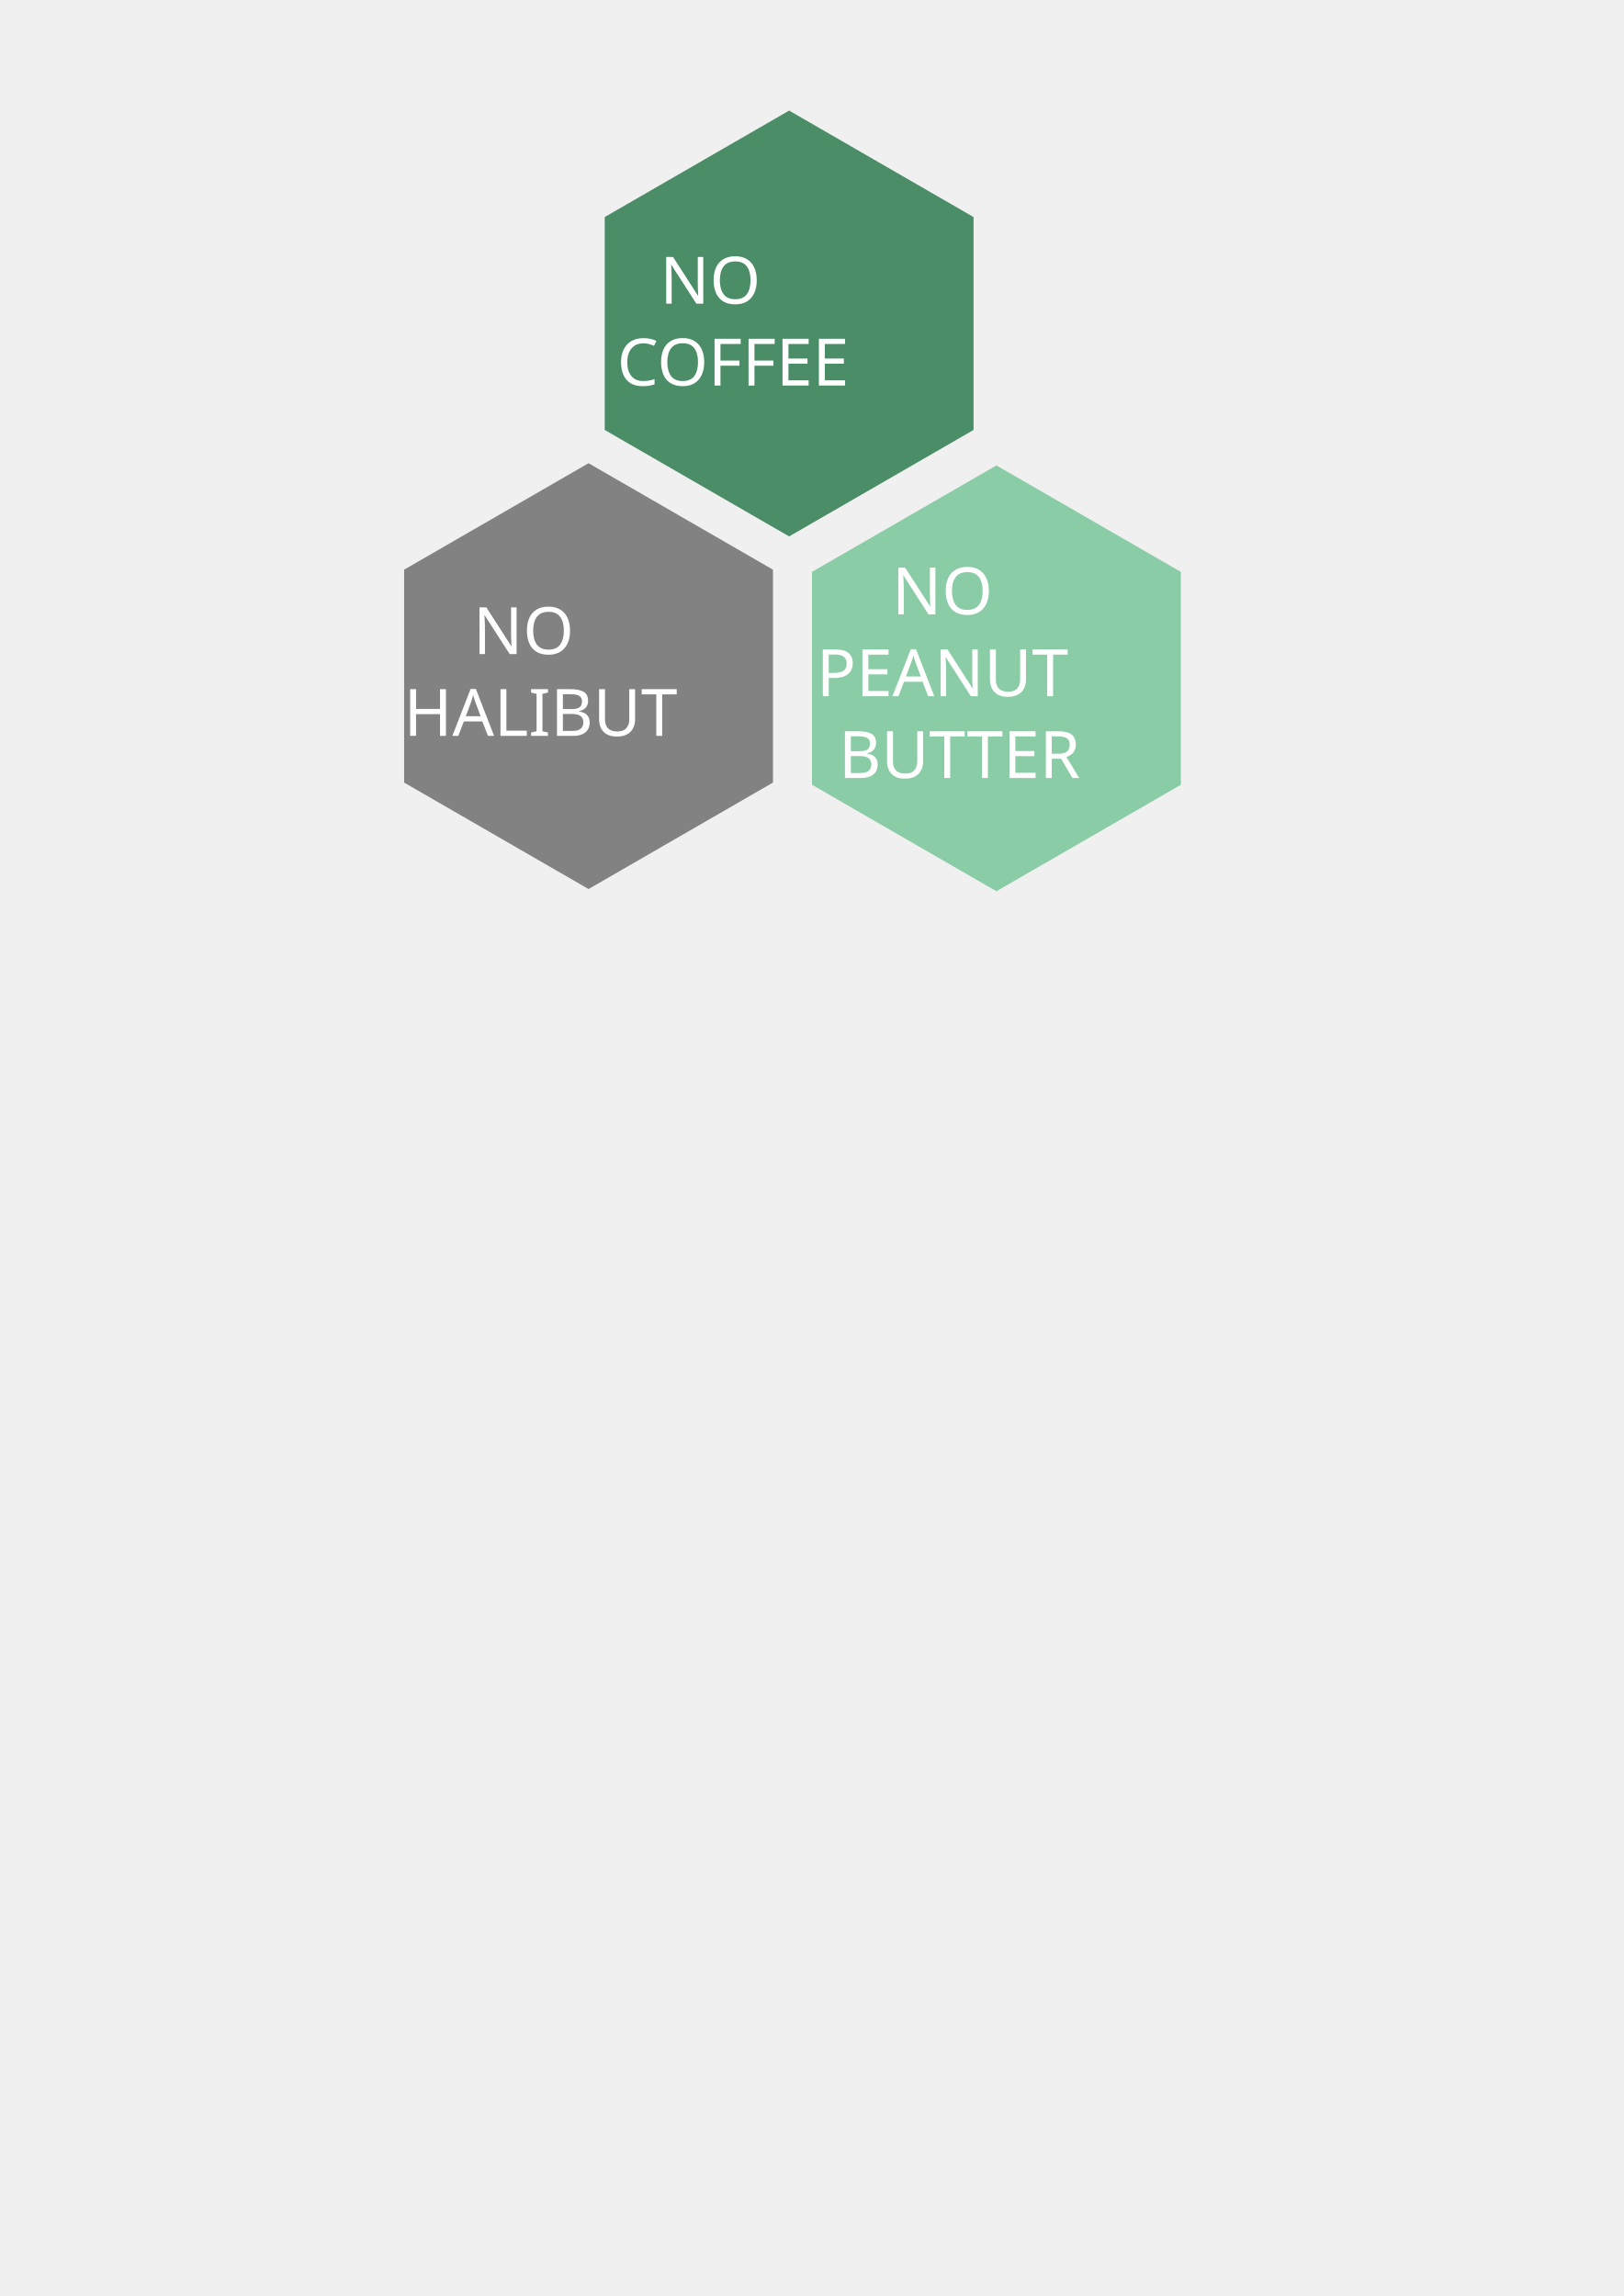
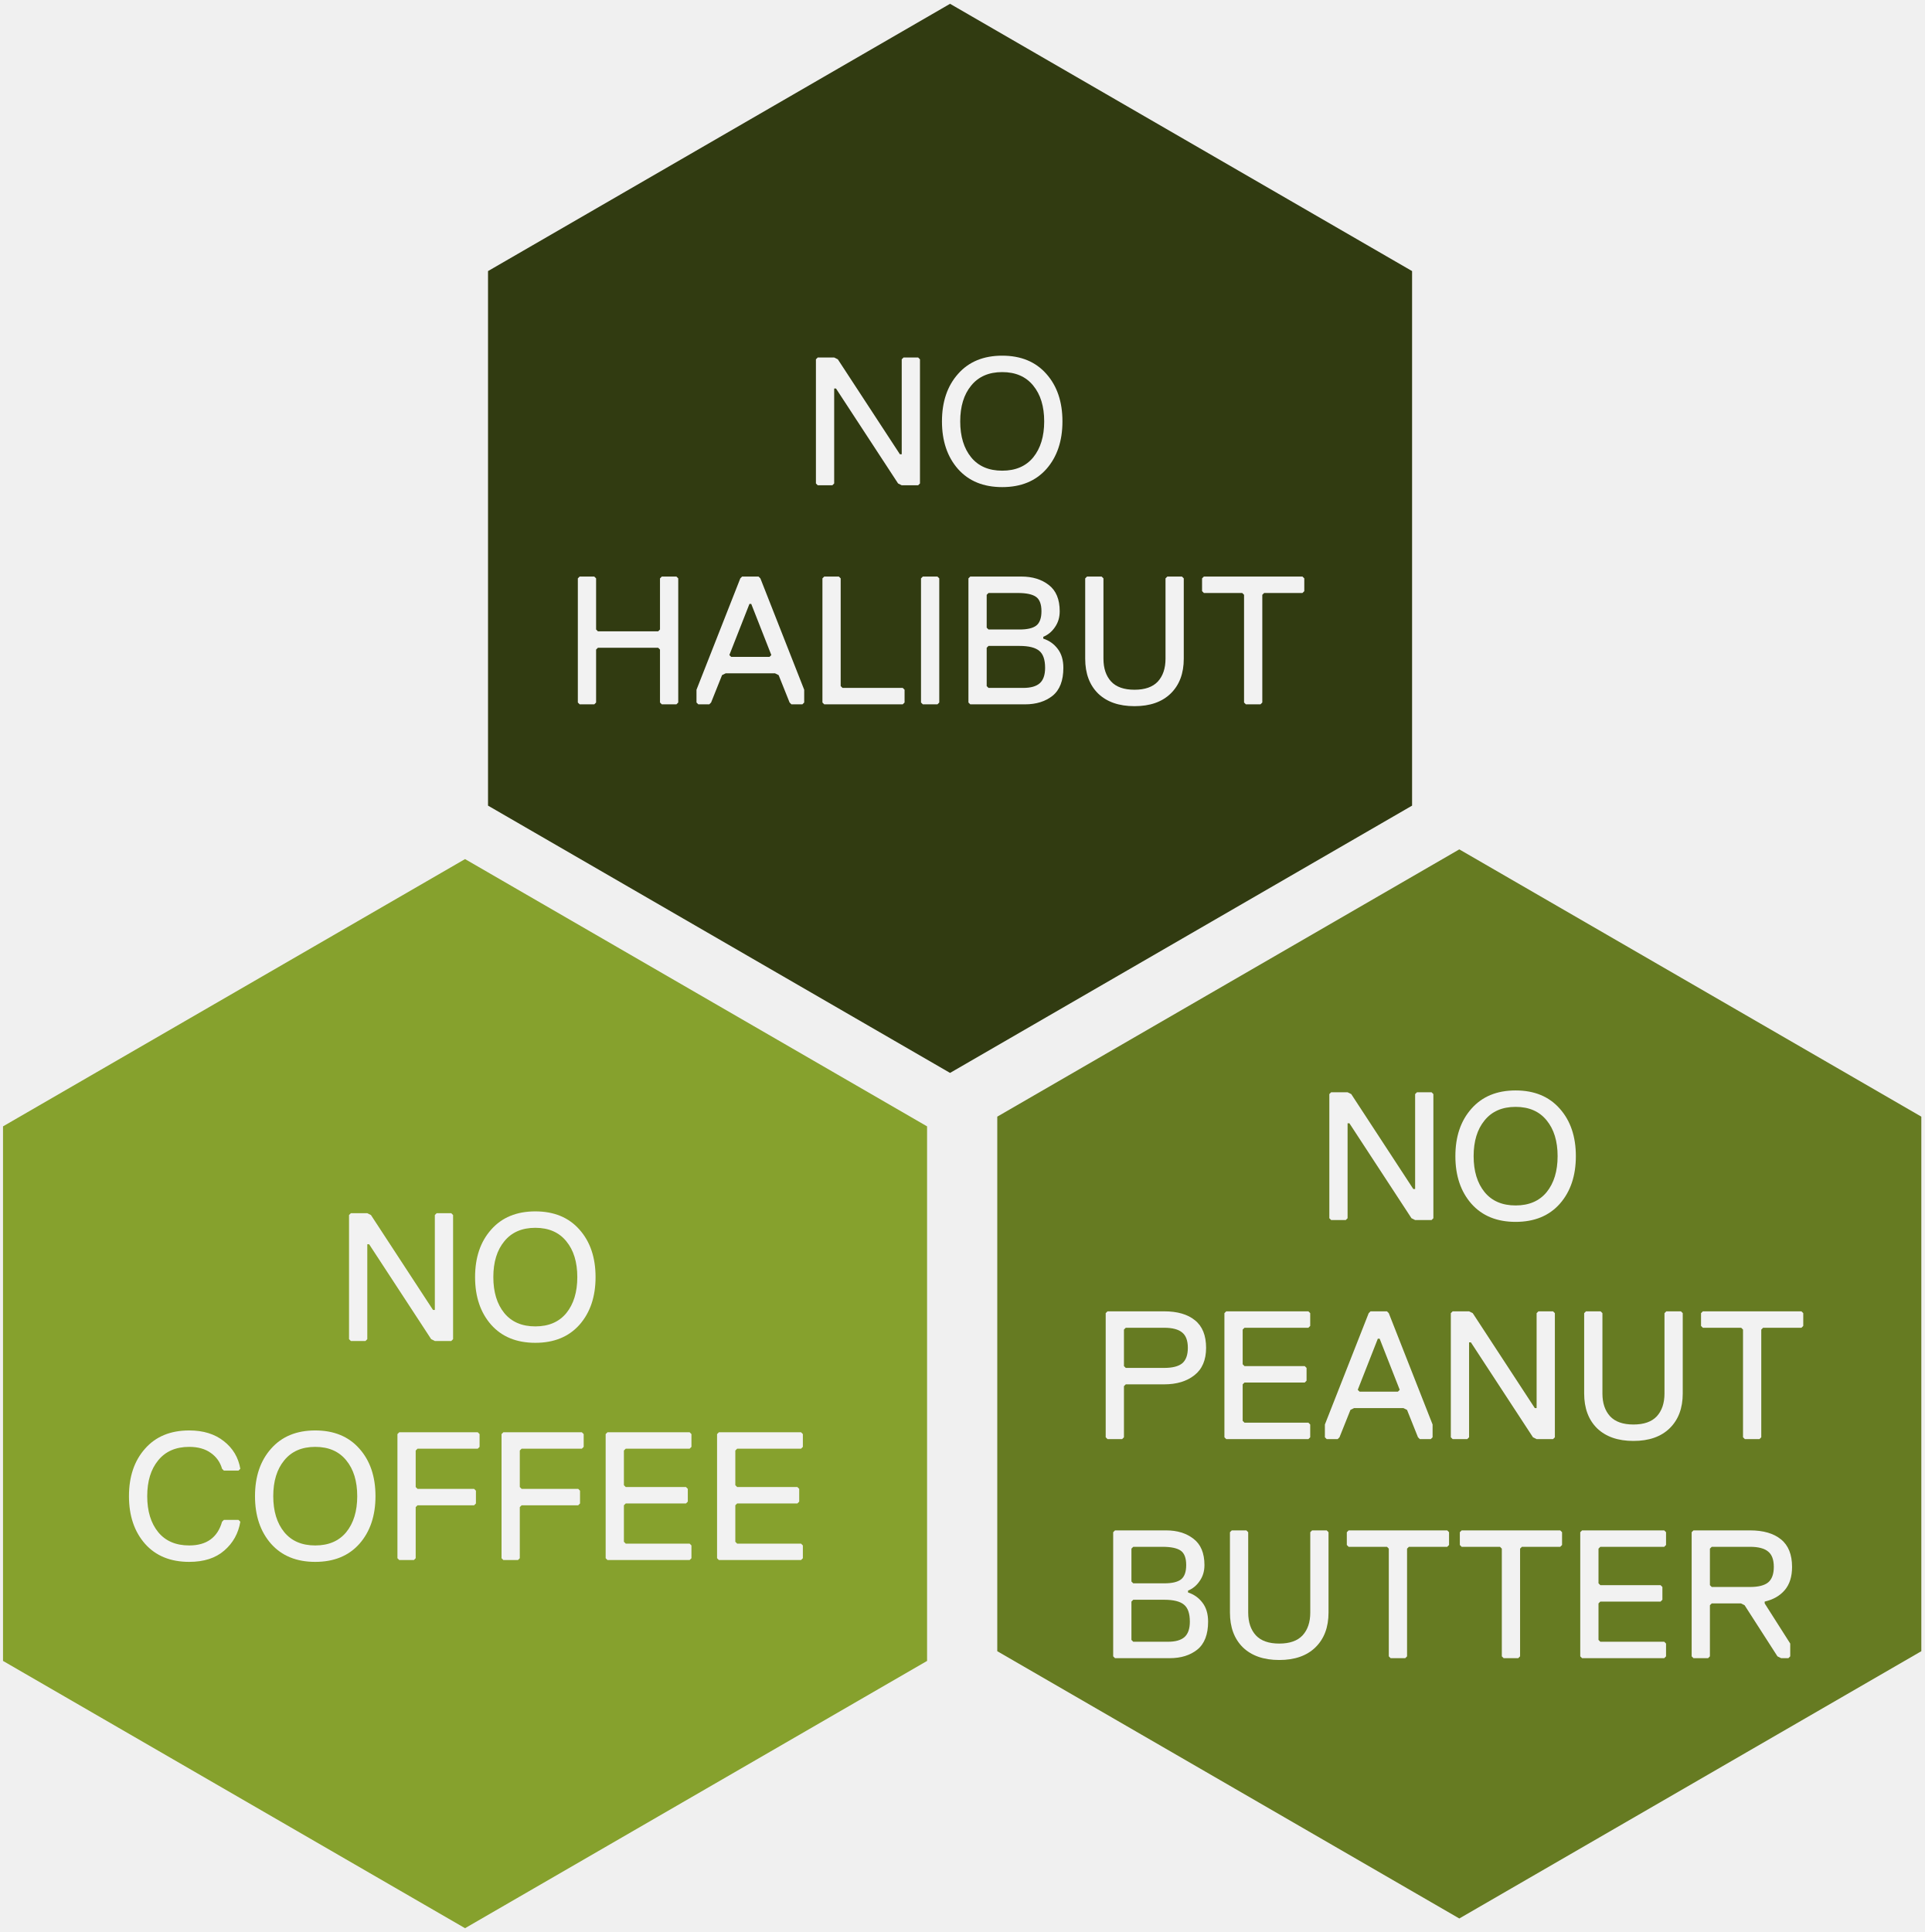
- <svg xmlns="http://www.w3.org/2000/svg" width="210mm" height="297mm" viewBox="0 0 744.094 1052.362" id="svg2" version="1.1">
-   <defs id="defs4" />
-   <g id="layer1">
-     <path style="fill:none" id="path3368" d="M 514.168,314.951 278.774,391.335 94.926,225.67 146.472,-16.379 381.866,-92.764 565.714,72.902 Z" />
-     <path style="fill:none" id="path3370" d="m 367.696,264.443 -82.533,47.996 -82.833,-47.477 -0.3,-95.474 82.533,-47.996 82.833,47.477 z" />
-     <path style="fill:#4b8d67;fill-opacity:1" id="path3372" d="m 446.149,-99.482 -84.514,48.794 -84.514,-48.794 0,-97.588 84.514,-48.794 84.514,48.794 z" transform="scale(1,-1)" />
-     <path transform="scale(1,-1)" d="m 354.225,-261.106 -84.514,48.794 -84.514,-48.794 0,-97.588 84.514,-48.794 84.514,48.794 z" id="path3429" style="fill:#828282;fill-opacity:1" />
-     <path style="fill:#8acca5;fill-opacity:1" id="path3431" d="m 541.143,-262.116 -84.514,48.794 -84.514,-48.794 0,-97.588 84.514,-48.794 84.514,48.794 z" transform="scale(1,-1)" />
-     <text xml:space="preserve" style="font-style:normal;font-weight:normal;font-size:40px;line-height:125%;font-family:sans-serif;letter-spacing:0px;word-spacing:0px;fill:#ffffff;fill-opacity:1;stroke:none;stroke-width:1px;stroke-linecap:butt;stroke-linejoin:miter;stroke-opacity:1" x="361.915" y="139.205" id="text3433">
-       <tspan id="tspan3435" x="361.915" y="139.205" style="font-size:30px;text-align:center;text-anchor:middle;fill:#ffffff;fill-opacity:1">NO</tspan>
-       <tspan x="361.915" y="176.705" id="tspan3437" style="font-size:30px;text-align:center;text-anchor:middle;fill:#ffffff;fill-opacity:1">COFFEE</tspan>
-     </text>
-     <text xml:space="preserve" style="font-style:normal;font-weight:normal;font-size:30px;line-height:125%;font-family:sans-serif;letter-spacing:0px;word-spacing:0px;fill:#ffffff;fill-opacity:1;stroke:none;stroke-width:1px;stroke-linecap:butt;stroke-linejoin:miter;stroke-opacity:1" x="267.252" y="299.799" id="text4261">
-       <tspan id="tspan4263" x="267.252" y="299.799" style="font-size:30px;text-align:center;text-anchor:middle;fill:#ffffff;fill-opacity:1">NO</tspan>
-       <tspan x="267.252" y="337.299" id="tspan4265" style="font-size:30px;text-align:center;text-anchor:middle;fill:#ffffff;fill-opacity:1">HALIBUT</tspan>
-     </text>
-     <text id="text4289" y="281.595" x="459.181" style="font-style:normal;font-weight:normal;font-size:30px;line-height:125%;font-family:sans-serif;letter-spacing:0px;word-spacing:0px;fill:#ffffff;fill-opacity:1;stroke:none;stroke-width:1px;stroke-linecap:butt;stroke-linejoin:miter;stroke-opacity:1" xml:space="preserve">
-       <tspan style="font-size:30px;text-align:center;text-anchor:middle;fill:#ffffff;fill-opacity:1" y="281.595" x="459.181" id="tspan4291">NO</tspan>
-       <tspan style="font-size:30px;text-align:center;text-anchor:middle;fill:#ffffff;fill-opacity:1" id="tspan4293" y="319.095" x="459.181">PEANUT</tspan>
-       <tspan style="font-size:30px;text-align:center;text-anchor:middle;fill:#ffffff;fill-opacity:1" y="356.595" x="459.181" id="tspan4295">BUTTER</tspan>
-     </text>
+ <svg xmlns="http://www.w3.org/2000/svg" xmlns:xlink="http://www.w3.org/1999/xlink" width="253" height="254" viewBox="0 0 253 254" version="1.1">
+   <g id="Canvas" transform="translate(759 -607)">
+     <g id="Group" style="mix-blend-mode:normal;">
+       <g id="Group" style="mix-blend-mode:normal;">
+         <g id="Star" style="mix-blend-mode:normal;">
+           <use xlink:href="#path0_fill" transform="translate(-758.603 719.944)" fill="#86A12D" style="mix-blend-mode:normal;" />
+         </g>
+         <g id="NO COFFEE" style="mix-blend-mode:normal;">
+           <use xlink:href="#path1_fill" transform="translate(-742.044 766.26)" fill="#F2F2F2" style="mix-blend-mode:normal;" />
+           <use xlink:href="#path2_fill" transform="translate(-742.044 766.26)" fill="#F2F2F2" style="mix-blend-mode:normal;" />
+           <use xlink:href="#path3_fill" transform="translate(-742.044 766.26)" fill="#F2F2F2" style="mix-blend-mode:normal;" />
+           <use xlink:href="#path4_fill" transform="translate(-742.044 766.26)" fill="#F2F2F2" style="mix-blend-mode:normal;" />
+           <use xlink:href="#path5_fill" transform="translate(-742.044 766.26)" fill="#F2F2F2" style="mix-blend-mode:normal;" />
+           <use xlink:href="#path6_fill" transform="translate(-742.044 766.26)" fill="#F2F2F2" style="mix-blend-mode:normal;" />
+           <use xlink:href="#path7_fill" transform="translate(-742.044 766.26)" fill="#F2F2F2" style="mix-blend-mode:normal;" />
+           <use xlink:href="#path8_fill" transform="translate(-742.044 766.26)" fill="#F2F2F2" style="mix-blend-mode:normal;" />
+         </g>
+       </g>
+       <g id="Group" style="mix-blend-mode:normal;">
+         <g id="Star" style="mix-blend-mode:normal;">
+           <use xlink:href="#path0_fill" transform="translate(-694.838 607.5)" fill="#313B11" style="mix-blend-mode:normal;" />
+         </g>
+         <g id="NO HALIBUT" style="mix-blend-mode:normal;">
+           <use xlink:href="#path9_fill" transform="translate(-683.029 653.76)" fill="#F2F2F2" style="mix-blend-mode:normal;" />
+           <use xlink:href="#path10_fill" transform="translate(-683.029 653.76)" fill="#F2F2F2" style="mix-blend-mode:normal;" />
+           <use xlink:href="#path11_fill" transform="translate(-683.029 653.76)" fill="#F2F2F2" style="mix-blend-mode:normal;" />
+           <use xlink:href="#path12_fill" transform="translate(-683.029 653.76)" fill="#F2F2F2" style="mix-blend-mode:normal;" />
+           <use xlink:href="#path13_fill" transform="translate(-683.029 653.76)" fill="#F2F2F2" style="mix-blend-mode:normal;" />
+           <use xlink:href="#path14_fill" transform="translate(-683.029 653.76)" fill="#F2F2F2" style="mix-blend-mode:normal;" />
+           <use xlink:href="#path15_fill" transform="translate(-683.029 653.76)" fill="#F2F2F2" style="mix-blend-mode:normal;" />
+           <use xlink:href="#path16_fill" transform="translate(-683.029 653.76)" fill="#F2F2F2" style="mix-blend-mode:normal;" />
+           <use xlink:href="#path17_fill" transform="translate(-683.029 653.76)" fill="#F2F2F2" style="mix-blend-mode:normal;" />
+         </g>
+       </g>
+       <g id="Group" style="mix-blend-mode:normal;">
+         <g id="Star" style="mix-blend-mode:normal;">
+           <use xlink:href="#path0_fill" transform="translate(-627.885 718.667)" fill="#667B22" style="mix-blend-mode:normal;" />
+         </g>
+         <g id="NO PEANUT BUTTER" style="mix-blend-mode:normal;">
+           <use xlink:href="#path18_fill" transform="translate(-613.631 750.36)" fill="#F2F2F2" style="mix-blend-mode:normal;" />
+           <use xlink:href="#path19_fill" transform="translate(-613.631 750.36)" fill="#F2F2F2" style="mix-blend-mode:normal;" />
+           <use xlink:href="#path20_fill" transform="translate(-613.631 750.36)" fill="#F2F2F2" style="mix-blend-mode:normal;" />
+           <use xlink:href="#path21_fill" transform="translate(-613.631 750.36)" fill="#F2F2F2" style="mix-blend-mode:normal;" />
+           <use xlink:href="#path22_fill" transform="translate(-613.631 750.36)" fill="#F2F2F2" style="mix-blend-mode:normal;" />
+           <use xlink:href="#path23_fill" transform="translate(-613.631 750.36)" fill="#F2F2F2" style="mix-blend-mode:normal;" />
+           <use xlink:href="#path24_fill" transform="translate(-613.631 750.36)" fill="#F2F2F2" style="mix-blend-mode:normal;" />
+           <use xlink:href="#path25_fill" transform="translate(-613.631 750.36)" fill="#F2F2F2" style="mix-blend-mode:normal;" />
+           <use xlink:href="#path26_fill" transform="translate(-613.631 750.36)" fill="#F2F2F2" style="mix-blend-mode:normal;" />
+           <use xlink:href="#path27_fill" transform="translate(-613.631 750.36)" fill="#F2F2F2" style="mix-blend-mode:normal;" />
+           <use xlink:href="#path28_fill" transform="translate(-613.631 750.36)" fill="#F2F2F2" style="mix-blend-mode:normal;" />
+           <use xlink:href="#path29_fill" transform="translate(-613.631 750.36)" fill="#F2F2F2" style="mix-blend-mode:normal;" />
+           <use xlink:href="#path30_fill" transform="translate(-613.631 750.36)" fill="#F2F2F2" style="mix-blend-mode:normal;" />
+           <use xlink:href="#path31_fill" transform="translate(-613.631 750.36)" fill="#F2F2F2" style="mix-blend-mode:normal;" />
+         </g>
+       </g>
+     </g>
  </g>
+   <defs>
+     <path id="path0_fill" d="M 60.744 0L 0 35.139L 0 105.417L 60.744 140.556L 121.488 105.417L 121.488 35.139L 60.744 0Z" />
+     <path id="path1_fill" d="M 42.613 16.8L 42.373 17.04L 40.213 17.04L 39.733 16.8L 31.573 4.32L 31.333 4.32L 31.333 16.8L 31.093 17.04L 29.173 17.04L 28.933 16.8L 28.933 0.48L 29.173 0.24L 31.333 0.24L 31.813 0.48L 39.973 12.96L 40.213 12.96L 40.213 0.48L 40.453 0.24L 42.373 0.24L 42.613 0.48L 42.613 16.8Z" />
+     <path id="path2_fill" d="M 47.616 14.904C 46.208 13.304 45.504 11.216 45.504 8.64C 45.504 6.064 46.208 3.984 47.616 2.4C 49.024 0.8 50.96 0 53.424 0C 55.888 0 57.824 0.8 59.232 2.4C 60.64 3.984 61.344 6.064 61.344 8.64C 61.344 11.216 60.64 13.304 59.232 14.904C 57.824 16.488 55.888 17.28 53.424 17.28C 50.96 17.28 49.024 16.488 47.616 14.904ZM 49.344 3.936C 48.384 5.104 47.904 6.672 47.904 8.64C 47.904 10.608 48.384 12.184 49.344 13.368C 50.304 14.536 51.664 15.12 53.424 15.12C 55.184 15.12 56.544 14.536 57.504 13.368C 58.464 12.184 58.944 10.608 58.944 8.64C 58.944 6.672 58.464 5.104 57.504 3.936C 56.544 2.752 55.184 2.16 53.424 2.16C 51.664 2.16 50.304 2.752 49.344 3.936Z" />
+     <path id="path3_fill" d="M 7.92 46.08C 5.456 46.08 3.52 45.288 2.112 43.704C 0.704 42.104 0 40.016 0 37.44C 0 34.864 0.704 32.784 2.112 31.2C 3.52 29.6 5.456 28.8 7.92 28.8C 9.776 28.8 11.296 29.272 12.48 30.216C 13.664 31.144 14.384 32.352 14.64 33.84L 14.4 34.08L 12.48 34.08L 12.24 33.84C 11.984 32.96 11.488 32.264 10.752 31.752C 10.016 31.224 9.072 30.96 7.92 30.96C 6.16 30.96 4.8 31.552 3.84 32.736C 2.88 33.904 2.4 35.472 2.4 37.44C 2.4 39.408 2.88 40.984 3.84 42.168C 4.8 43.336 6.16 43.92 7.92 43.92C 10.208 43.92 11.648 42.88 12.24 40.8L 12.48 40.56L 14.4 40.56L 14.64 40.8C 14.384 42.336 13.68 43.6 12.528 44.592C 11.392 45.584 9.856 46.08 7.92 46.08Z" />
+     <path id="path4_fill" d="M 18.682 43.704C 17.274 42.104 16.57 40.016 16.57 37.44C 16.57 34.864 17.274 32.784 18.682 31.2C 20.09 29.6 22.026 28.8 24.49 28.8C 26.954 28.8 28.89 29.6 30.298 31.2C 31.706 32.784 32.41 34.864 32.41 37.44C 32.41 40.016 31.706 42.104 30.298 43.704C 28.89 45.288 26.954 46.08 24.49 46.08C 22.026 46.08 20.09 45.288 18.682 43.704ZM 20.41 32.736C 19.45 33.904 18.97 35.472 18.97 37.44C 18.97 39.408 19.45 40.984 20.41 42.168C 21.37 43.336 22.73 43.92 24.49 43.92C 26.25 43.92 27.61 43.336 28.57 42.168C 29.53 40.984 30.01 39.408 30.01 37.44C 30.01 35.472 29.53 33.904 28.57 32.736C 27.61 31.552 26.25 30.96 24.49 30.96C 22.73 30.96 21.37 31.552 20.41 32.736Z" />
+     <path id="path5_fill" d="M 46.096 30.96L 45.856 31.2L 37.936 31.2L 37.696 31.44L 37.696 36.24L 37.936 36.48L 45.376 36.48L 45.616 36.72L 45.616 38.4L 45.376 38.64L 37.936 38.64L 37.696 38.88L 37.696 45.6L 37.456 45.84L 35.536 45.84L 35.296 45.6L 35.296 29.28L 35.536 29.04L 45.856 29.04L 46.096 29.28L 46.096 30.96Z" />
+     <path id="path6_fill" d="M 59.783 30.96L 59.543 31.2L 51.623 31.2L 51.383 31.44L 51.383 36.24L 51.623 36.48L 59.063 36.48L 59.303 36.72L 59.303 38.4L 59.063 38.64L 51.623 38.64L 51.383 38.88L 51.383 45.6L 51.143 45.84L 49.223 45.84L 48.983 45.6L 48.983 29.28L 49.223 29.04L 59.543 29.04L 59.783 29.28L 59.783 30.96Z" />
+     <path id="path7_fill" d="M 73.951 45.6L 73.711 45.84L 62.911 45.84L 62.671 45.6L 62.671 29.28L 62.911 29.04L 73.711 29.04L 73.951 29.28L 73.951 30.96L 73.711 31.2L 65.311 31.2L 65.071 31.44L 65.071 36L 65.311 36.24L 73.231 36.24L 73.471 36.48L 73.471 38.16L 73.231 38.4L 65.311 38.4L 65.071 38.64L 65.071 43.44L 65.311 43.68L 73.711 43.68L 73.951 43.92L 73.951 45.6Z" />
+     <path id="path8_fill" d="M 88.599 45.6L 88.359 45.84L 77.559 45.84L 77.319 45.6L 77.319 29.28L 77.559 29.04L 88.359 29.04L 88.599 29.28L 88.599 30.96L 88.359 31.2L 79.959 31.2L 79.719 31.44L 79.719 36L 79.959 36.24L 87.879 36.24L 88.119 36.48L 88.119 38.16L 87.879 38.4L 79.959 38.4L 79.719 38.64L 79.719 43.44L 79.959 43.68L 88.359 43.68L 88.599 43.92L 88.599 45.6Z" />
+     <path id="path9_fill" d="M 44.981 16.8L 44.741 17.04L 42.581 17.04L 42.101 16.8L 33.941 4.32L 33.701 4.32L 33.701 16.8L 33.461 17.04L 31.541 17.04L 31.301 16.8L 31.301 0.48L 31.541 0.24L 33.701 0.24L 34.181 0.48L 42.341 12.96L 42.581 12.96L 42.581 0.48L 42.821 0.24L 44.741 0.24L 44.981 0.48L 44.981 16.8Z" />
+     <path id="path10_fill" d="M 49.984 14.904C 48.576 13.304 47.872 11.216 47.872 8.64C 47.872 6.064 48.576 3.984 49.984 2.4C 51.392 0.8 53.328 0 55.792 0C 58.256 0 60.192 0.8 61.6 2.4C 63.008 3.984 63.712 6.064 63.712 8.64C 63.712 11.216 63.008 13.304 61.6 14.904C 60.192 16.488 58.256 17.28 55.792 17.28C 53.328 17.28 51.392 16.488 49.984 14.904ZM 51.712 3.936C 50.752 5.104 50.272 6.672 50.272 8.64C 50.272 10.608 50.752 12.184 51.712 13.368C 52.672 14.536 54.032 15.12 55.792 15.12C 57.552 15.12 58.912 14.536 59.872 13.368C 60.832 12.184 61.312 10.608 61.312 8.64C 61.312 6.672 60.832 5.104 59.872 3.936C 58.912 2.752 57.552 2.16 55.792 2.16C 54.032 2.16 52.672 2.752 51.712 3.936Z" />
+     <path id="path11_fill" d="M 13.2 45.6L 12.96 45.84L 11.04 45.84L 10.8 45.6L 10.8 38.64L 10.56 38.4L 2.64 38.4L 2.4 38.64L 2.4 45.6L 2.16 45.84L 0.24 45.84L 0 45.6L 0 29.28L 0.24 29.04L 2.16 29.04L 2.4 29.28L 2.4 36L 2.64 36.24L 10.56 36.24L 10.8 36L 10.8 29.28L 11.04 29.04L 12.96 29.04L 13.2 29.28L 13.2 45.6Z" />
+     <path id="path12_fill" d="M 29.759 45.6L 29.519 45.84L 28.079 45.84L 27.839 45.6L 26.399 42L 25.919 41.76L 19.439 41.76L 18.959 42L 17.519 45.6L 17.279 45.84L 15.839 45.84L 15.599 45.6L 15.599 43.92L 21.359 29.28L 21.599 29.04L 23.759 29.04L 23.999 29.28L 29.759 43.92L 29.759 45.6ZM 25.439 39.36L 22.799 32.64L 22.559 32.64L 19.919 39.36L 20.159 39.6L 25.199 39.6L 25.439 39.36Z" />
+     <path id="path13_fill" d="M 42.956 45.6L 42.716 45.84L 32.396 45.84L 32.156 45.6L 32.156 29.28L 32.396 29.04L 34.316 29.04L 34.556 29.28L 34.556 43.44L 34.796 43.68L 42.716 43.68L 42.956 43.92L 42.956 45.6Z" />
+     <path id="path14_fill" d="M 47.517 45.6L 47.277 45.84L 45.357 45.84L 45.117 45.6L 45.117 29.28L 45.357 29.04L 47.277 29.04L 47.517 29.28L 47.517 45.6Z" />
+     <path id="path15_fill" d="M 63.832 41.04C 63.832 42.72 63.36 43.944 62.416 44.712C 61.472 45.464 60.264 45.84 58.792 45.84L 51.592 45.84L 51.352 45.6L 51.352 29.28L 51.592 29.04L 58.312 29.04C 59.768 29.04 60.968 29.408 61.912 30.144C 62.872 30.88 63.352 32.032 63.352 33.6C 63.352 34.4 63.144 35.096 62.728 35.688C 62.328 36.28 61.816 36.704 61.192 36.96L 61.192 37.2C 61.976 37.456 62.608 37.904 63.088 38.544C 63.584 39.184 63.832 40.016 63.832 41.04ZM 60.952 33.6C 60.952 32.672 60.712 32.04 60.232 31.704C 59.752 31.368 58.952 31.2 57.832 31.2L 53.992 31.2L 53.752 31.44L 53.752 35.76L 53.992 36L 58.072 36C 59.08 36 59.808 35.832 60.256 35.496C 60.72 35.144 60.952 34.512 60.952 33.6ZM 61.432 41.04C 61.432 39.968 61.176 39.224 60.664 38.808C 60.152 38.376 59.288 38.16 58.072 38.16L 53.992 38.16L 53.752 38.4L 53.752 43.44L 53.992 43.68L 58.552 43.68C 59.528 43.68 60.248 43.48 60.712 43.08C 61.192 42.664 61.432 41.984 61.432 41.04Z" />
+     <path id="path16_fill" d="M 79.663 29.28L 79.663 39.84C 79.663 41.776 79.087 43.304 77.935 44.424C 76.799 45.528 75.215 46.08 73.183 46.08C 71.151 46.08 69.559 45.528 68.407 44.424C 67.271 43.304 66.703 41.776 66.703 39.84L 66.703 29.28L 66.943 29.04L 68.863 29.04L 69.103 29.28L 69.103 39.84C 69.103 41.104 69.439 42.104 70.111 42.84C 70.783 43.56 71.807 43.92 73.183 43.92C 74.559 43.92 75.583 43.56 76.255 42.84C 76.927 42.104 77.263 41.104 77.263 39.84L 77.263 29.28L 77.503 29.04L 79.423 29.04L 79.663 29.28Z" />
+     <path id="path17_fill" d="M 95.508 30.96L 95.268 31.2L 90.228 31.2L 89.988 31.44L 89.988 45.6L 89.748 45.84L 87.828 45.84L 87.588 45.6L 87.588 31.44L 87.348 31.2L 82.308 31.2L 82.068 30.96L 82.068 29.28L 82.308 29.04L 95.268 29.04L 95.508 29.28L 95.508 30.96Z" />
+     <path id="path18_fill" d="M 43.082 16.8L 42.842 17.04L 40.682 17.04L 40.202 16.8L 32.042 4.32L 31.802 4.32L 31.802 16.8L 31.562 17.04L 29.642 17.04L 29.402 16.8L 29.402 0.48L 29.642 0.24L 31.802 0.24L 32.282 0.48L 40.442 12.96L 40.682 12.96L 40.682 0.48L 40.922 0.24L 42.842 0.24L 43.082 0.48L 43.082 16.8Z" />
+     <path id="path19_fill" d="M 48.086 14.904C 46.678 13.304 45.974 11.216 45.974 8.64C 45.974 6.064 46.678 3.984 48.086 2.4C 49.494 0.8 51.43 0 53.894 0C 56.358 0 58.294 0.8 59.702 2.4C 61.11 3.984 61.814 6.064 61.814 8.64C 61.814 11.216 61.11 13.304 59.702 14.904C 58.294 16.488 56.358 17.28 53.894 17.28C 51.43 17.28 49.494 16.488 48.086 14.904ZM 49.814 3.936C 48.854 5.104 48.374 6.672 48.374 8.64C 48.374 10.608 48.854 12.184 49.814 13.368C 50.774 14.536 52.134 15.12 53.894 15.12C 55.654 15.12 57.014 14.536 57.974 13.368C 58.934 12.184 59.414 10.608 59.414 8.64C 59.414 6.672 58.934 5.104 57.974 3.936C 57.014 2.752 55.654 2.16 53.894 2.16C 52.134 2.16 50.774 2.752 49.814 3.936Z" />
+     <path id="path20_fill" d="M 13.2 33.84C 13.2 35.44 12.688 36.64 11.664 37.44C 10.656 38.24 9.328 38.64 7.68 38.64L 2.64 38.64L 2.4 38.88L 2.4 45.6L 2.16 45.84L 0.24 45.84L 0 45.6L 0 29.28L 0.24 29.04L 7.68 29.04C 9.424 29.04 10.776 29.432 11.736 30.216C 12.712 31 13.2 32.208 13.2 33.84ZM 10.056 35.88C 10.552 35.464 10.8 34.784 10.8 33.84C 10.8 32.896 10.552 32.224 10.056 31.824C 9.56 31.408 8.768 31.2 7.68 31.2L 2.64 31.2L 2.4 31.44L 2.4 36.24L 2.64 36.48L 7.68 36.48C 8.768 36.48 9.56 36.28 10.056 35.88Z" />
+     <path id="path21_fill" d="M 26.889 45.6L 26.649 45.84L 15.849 45.84L 15.609 45.6L 15.609 29.28L 15.849 29.04L 26.649 29.04L 26.889 29.28L 26.889 30.96L 26.649 31.2L 18.249 31.2L 18.009 31.44L 18.009 36L 18.249 36.24L 26.169 36.24L 26.409 36.48L 26.409 38.16L 26.169 38.4L 18.249 38.4L 18.009 38.64L 18.009 43.44L 18.249 43.68L 26.649 43.68L 26.889 43.92L 26.889 45.6Z" />
+     <path id="path22_fill" d="M 42.978 45.6L 42.738 45.84L 41.298 45.84L 41.058 45.6L 39.618 42L 39.138 41.76L 32.658 41.76L 32.178 42L 30.738 45.6L 30.498 45.84L 29.058 45.84L 28.818 45.6L 28.818 43.92L 34.578 29.28L 34.818 29.04L 36.978 29.04L 37.218 29.28L 42.978 43.92L 42.978 45.6ZM 38.658 39.36L 36.018 32.64L 35.778 32.64L 33.138 39.36L 33.378 39.6L 38.418 39.6L 38.658 39.36Z" />
+     <path id="path23_fill" d="M 59.055 45.6L 58.815 45.84L 56.655 45.84L 56.175 45.6L 48.015 33.12L 47.775 33.12L 47.775 45.6L 47.535 45.84L 45.615 45.84L 45.375 45.6L 45.375 29.28L 45.615 29.04L 47.775 29.04L 48.255 29.28L 56.415 41.76L 56.655 41.76L 56.655 29.28L 56.895 29.04L 58.815 29.04L 59.055 29.28L 59.055 45.6Z" />
+     <path id="path24_fill" d="M 75.866 29.28L 75.866 39.84C 75.866 41.776 75.29 43.304 74.138 44.424C 73.002 45.528 71.418 46.08 69.386 46.08C 67.354 46.08 65.762 45.528 64.61 44.424C 63.474 43.304 62.906 41.776 62.906 39.84L 62.906 29.28L 63.146 29.04L 65.066 29.04L 65.306 29.28L 65.306 39.84C 65.306 41.104 65.642 42.104 66.314 42.84C 66.986 43.56 68.01 43.92 69.386 43.92C 70.762 43.92 71.786 43.56 72.458 42.84C 73.13 42.104 73.466 41.104 73.466 39.84L 73.466 29.28L 73.706 29.04L 75.626 29.04L 75.866 29.28Z" />
+     <path id="path25_fill" d="M 91.711 30.96L 91.471 31.2L 86.431 31.2L 86.191 31.44L 86.191 45.6L 85.951 45.84L 84.031 45.84L 83.791 45.6L 83.791 31.44L 83.551 31.2L 78.511 31.2L 78.271 30.96L 78.271 29.28L 78.511 29.04L 91.471 29.04L 91.711 29.28L 91.711 30.96Z" />
+     <path id="path26_fill" d="M 13.464 69.84C 13.464 71.52 12.992 72.744 12.048 73.512C 11.104 74.264 9.896 74.64 8.424 74.64L 1.224 74.64L 0.984 74.4L 0.984 58.08L 1.224 57.84L 7.944 57.84C 9.4 57.84 10.6 58.208 11.544 58.944C 12.504 59.68 12.984 60.832 12.984 62.4C 12.984 63.2 12.776 63.896 12.36 64.488C 11.96 65.08 11.448 65.504 10.824 65.76L 10.824 66C 11.608 66.256 12.24 66.704 12.72 67.344C 13.216 67.984 13.464 68.816 13.464 69.84ZM 10.584 62.4C 10.584 61.472 10.344 60.84 9.864 60.504C 9.384 60.168 8.584 60 7.464 60L 3.624 60L 3.384 60.24L 3.384 64.56L 3.624 64.8L 7.704 64.8C 8.712 64.8 9.44 64.632 9.888 64.296C 10.352 63.944 10.584 63.312 10.584 62.4ZM 11.064 69.84C 11.064 68.768 10.808 68.024 10.296 67.608C 9.784 67.176 8.92 66.96 7.704 66.96L 3.624 66.96L 3.384 67.2L 3.384 72.24L 3.624 72.48L 8.184 72.48C 9.16 72.48 9.88 72.28 10.344 71.88C 10.824 71.464 11.064 70.784 11.064 69.84Z" />
+     <path id="path27_fill" d="M 29.296 58.08L 29.296 68.64C 29.296 70.576 28.72 72.104 27.568 73.224C 26.432 74.328 24.848 74.88 22.816 74.88C 20.784 74.88 19.192 74.328 18.04 73.224C 16.904 72.104 16.336 70.576 16.336 68.64L 16.336 58.08L 16.576 57.84L 18.496 57.84L 18.736 58.08L 18.736 68.64C 18.736 69.904 19.072 70.904 19.744 71.64C 20.416 72.36 21.44 72.72 22.816 72.72C 24.192 72.72 25.216 72.36 25.888 71.64C 26.56 70.904 26.896 69.904 26.896 68.64L 26.896 58.08L 27.136 57.84L 29.056 57.84L 29.296 58.08Z" />
+     <path id="path28_fill" d="M 45.141 59.76L 44.901 60L 39.861 60L 39.621 60.24L 39.621 74.4L 39.381 74.64L 37.461 74.64L 37.221 74.4L 37.221 60.24L 36.981 60L 31.941 60L 31.701 59.76L 31.701 58.08L 31.941 57.84L 44.901 57.84L 45.141 58.08L 45.141 59.76Z" />
+     <path id="path29_fill" d="M 60 59.76L 59.76 60L 54.72 60L 54.48 60.24L 54.48 74.4L 54.24 74.64L 52.32 74.64L 52.08 74.4L 52.08 60.24L 51.84 60L 46.8 60L 46.56 59.76L 46.56 58.08L 46.8 57.84L 59.76 57.84L 60 58.08L 60 59.76Z" />
+     <path id="path30_fill" d="M 73.671 74.4L 73.431 74.64L 62.631 74.64L 62.391 74.4L 62.391 58.08L 62.631 57.84L 73.431 57.84L 73.671 58.08L 73.671 59.76L 73.431 60L 65.031 60L 64.791 60.24L 64.791 64.8L 65.031 65.04L 72.951 65.04L 73.191 65.28L 73.191 66.96L 72.951 67.2L 65.031 67.2L 64.791 67.44L 64.791 72.24L 65.031 72.48L 73.431 72.48L 73.671 72.72L 73.671 74.4Z" />
+     <path id="path31_fill" d="M 87.095 64.68C 87.591 64.264 87.839 63.584 87.839 62.64C 87.839 61.696 87.591 61.024 87.095 60.624C 86.599 60.208 85.807 60 84.719 60L 79.679 60L 79.439 60.24L 79.439 65.04L 79.679 65.28L 84.719 65.28C 85.807 65.28 86.599 65.08 87.095 64.68ZM 90.239 62.64C 90.239 63.92 89.919 64.936 89.279 65.688C 88.639 66.44 87.759 66.944 86.639 67.2L 86.639 67.44L 89.999 72.72L 89.999 74.4L 89.759 74.64L 88.799 74.64L 88.319 74.4L 83.999 67.68L 83.519 67.44L 79.679 67.44L 79.439 67.68L 79.439 74.4L 79.199 74.64L 77.279 74.64L 77.039 74.4L 77.039 58.08L 77.279 57.84L 84.719 57.84C 86.463 57.84 87.815 58.232 88.775 59.016C 89.751 59.8 90.239 61.008 90.239 62.64Z" />
+   </defs>
</svg>
